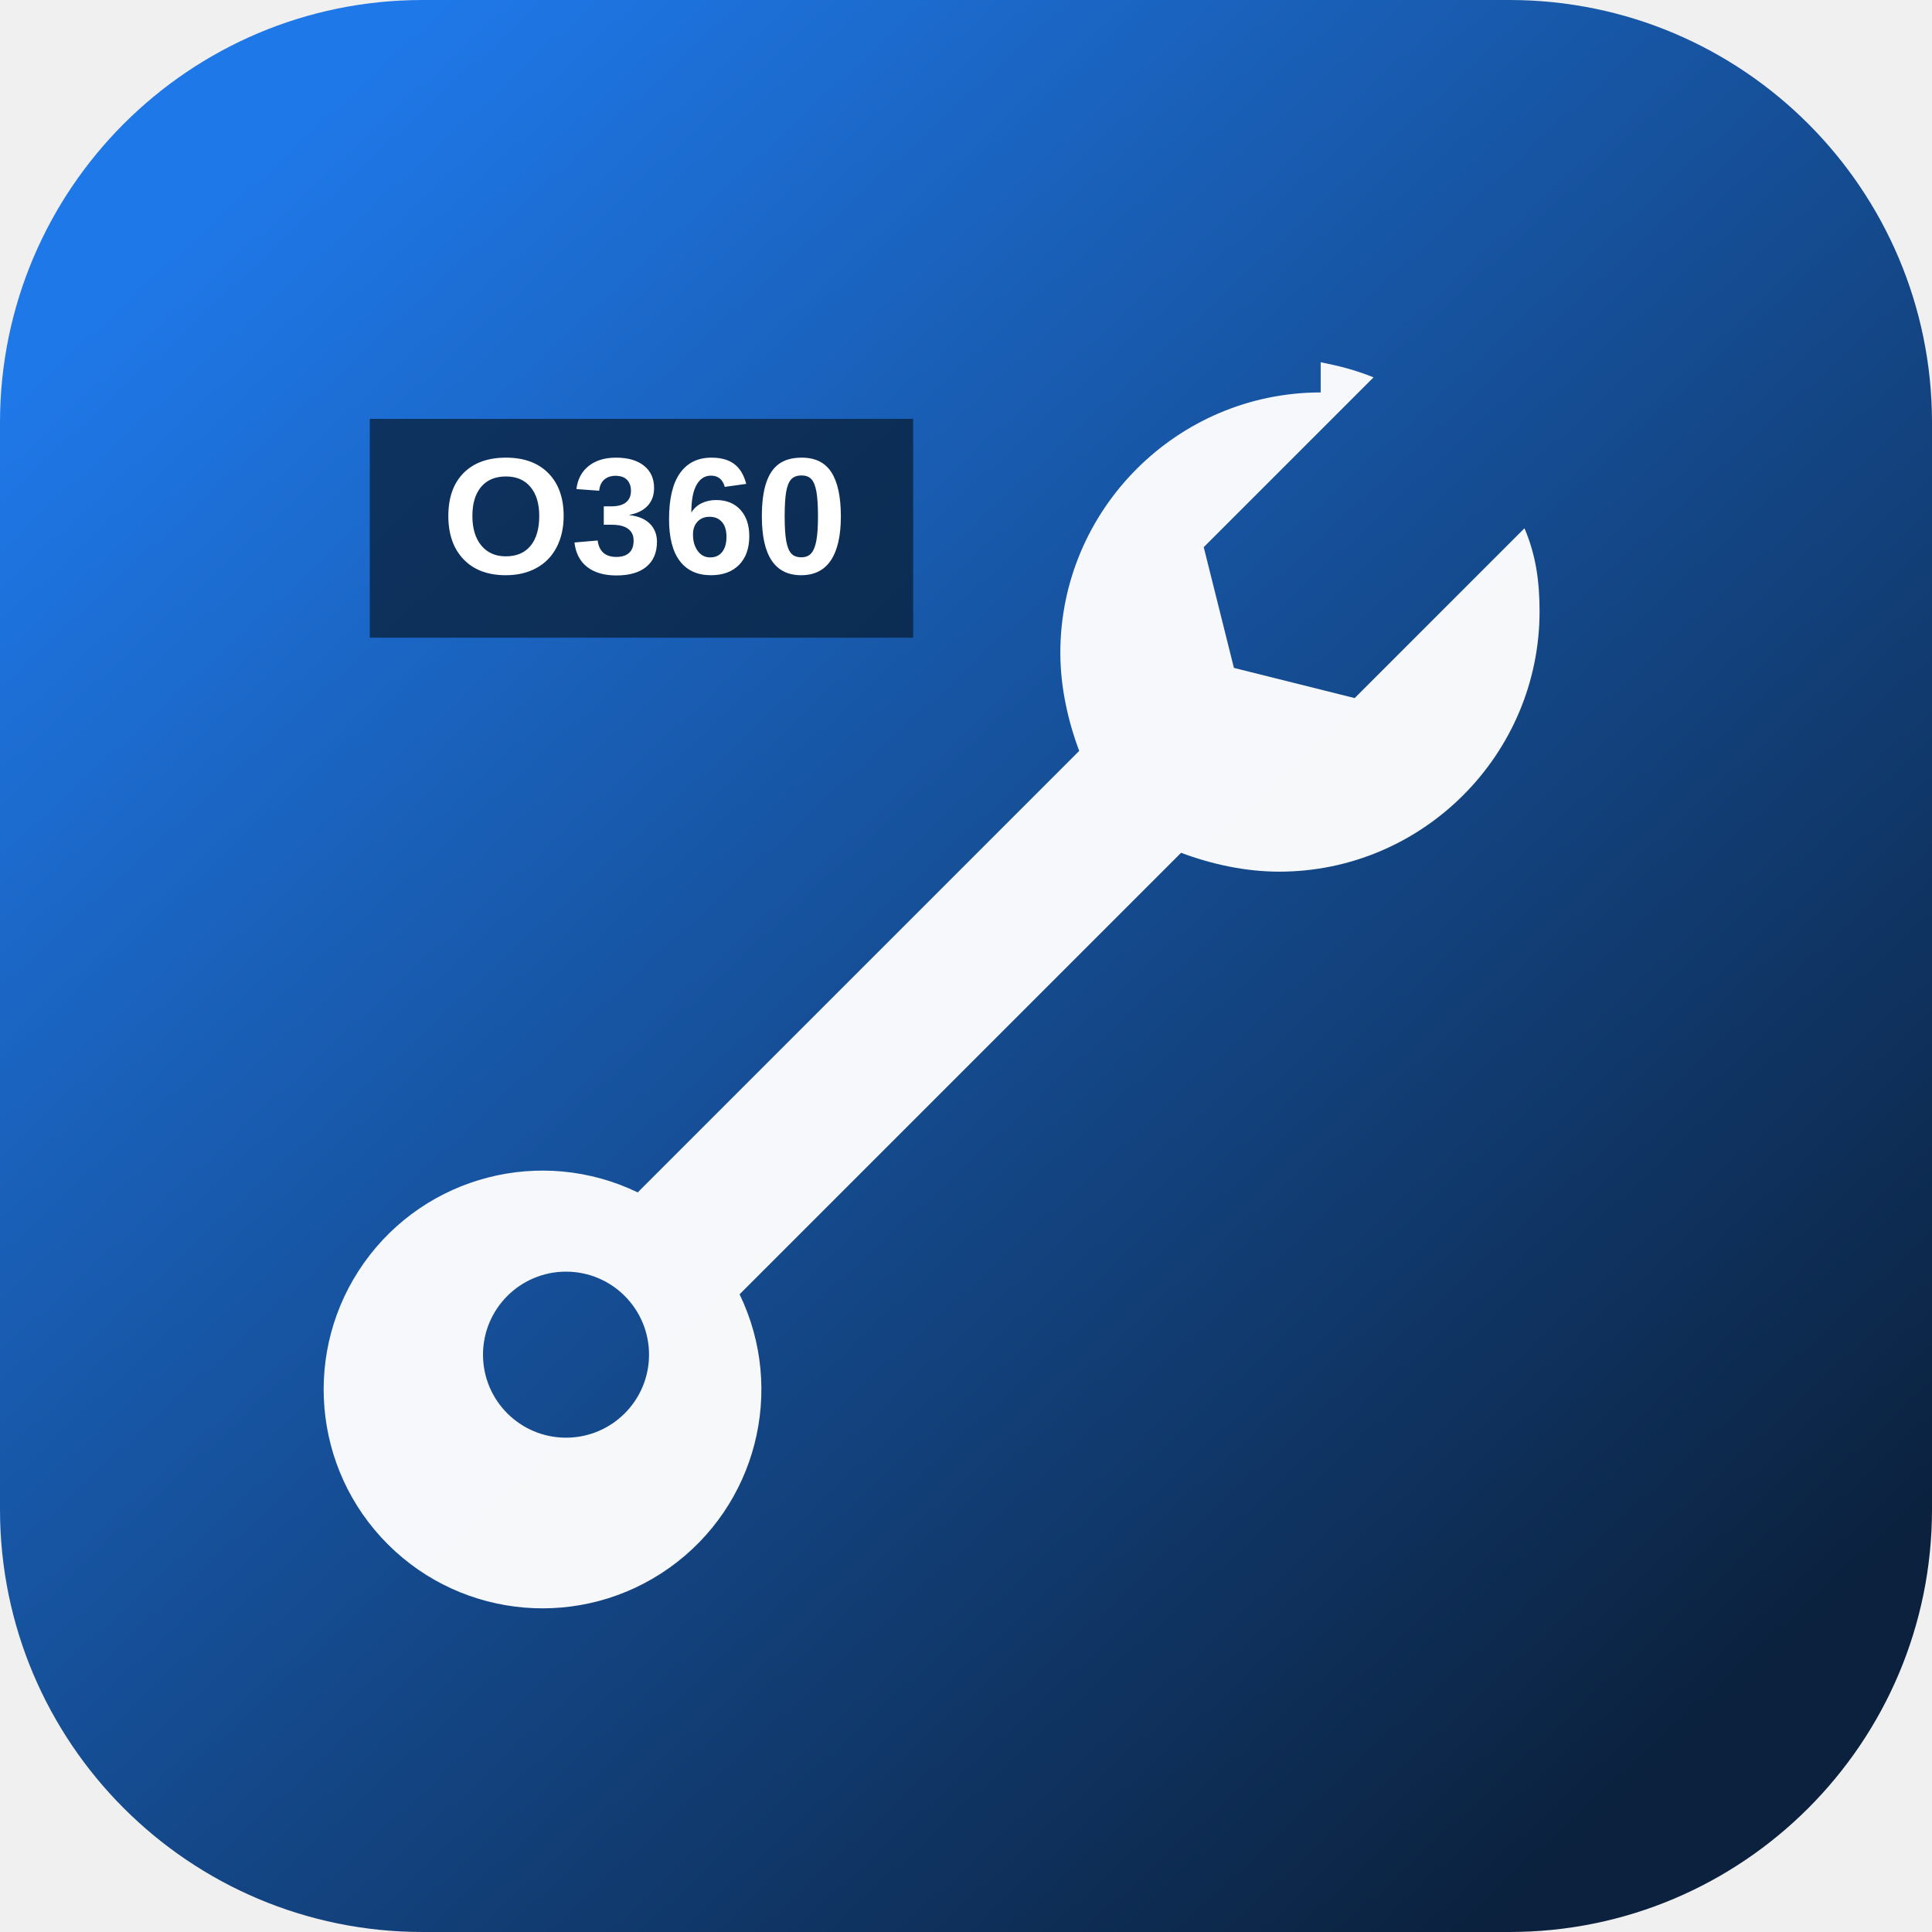
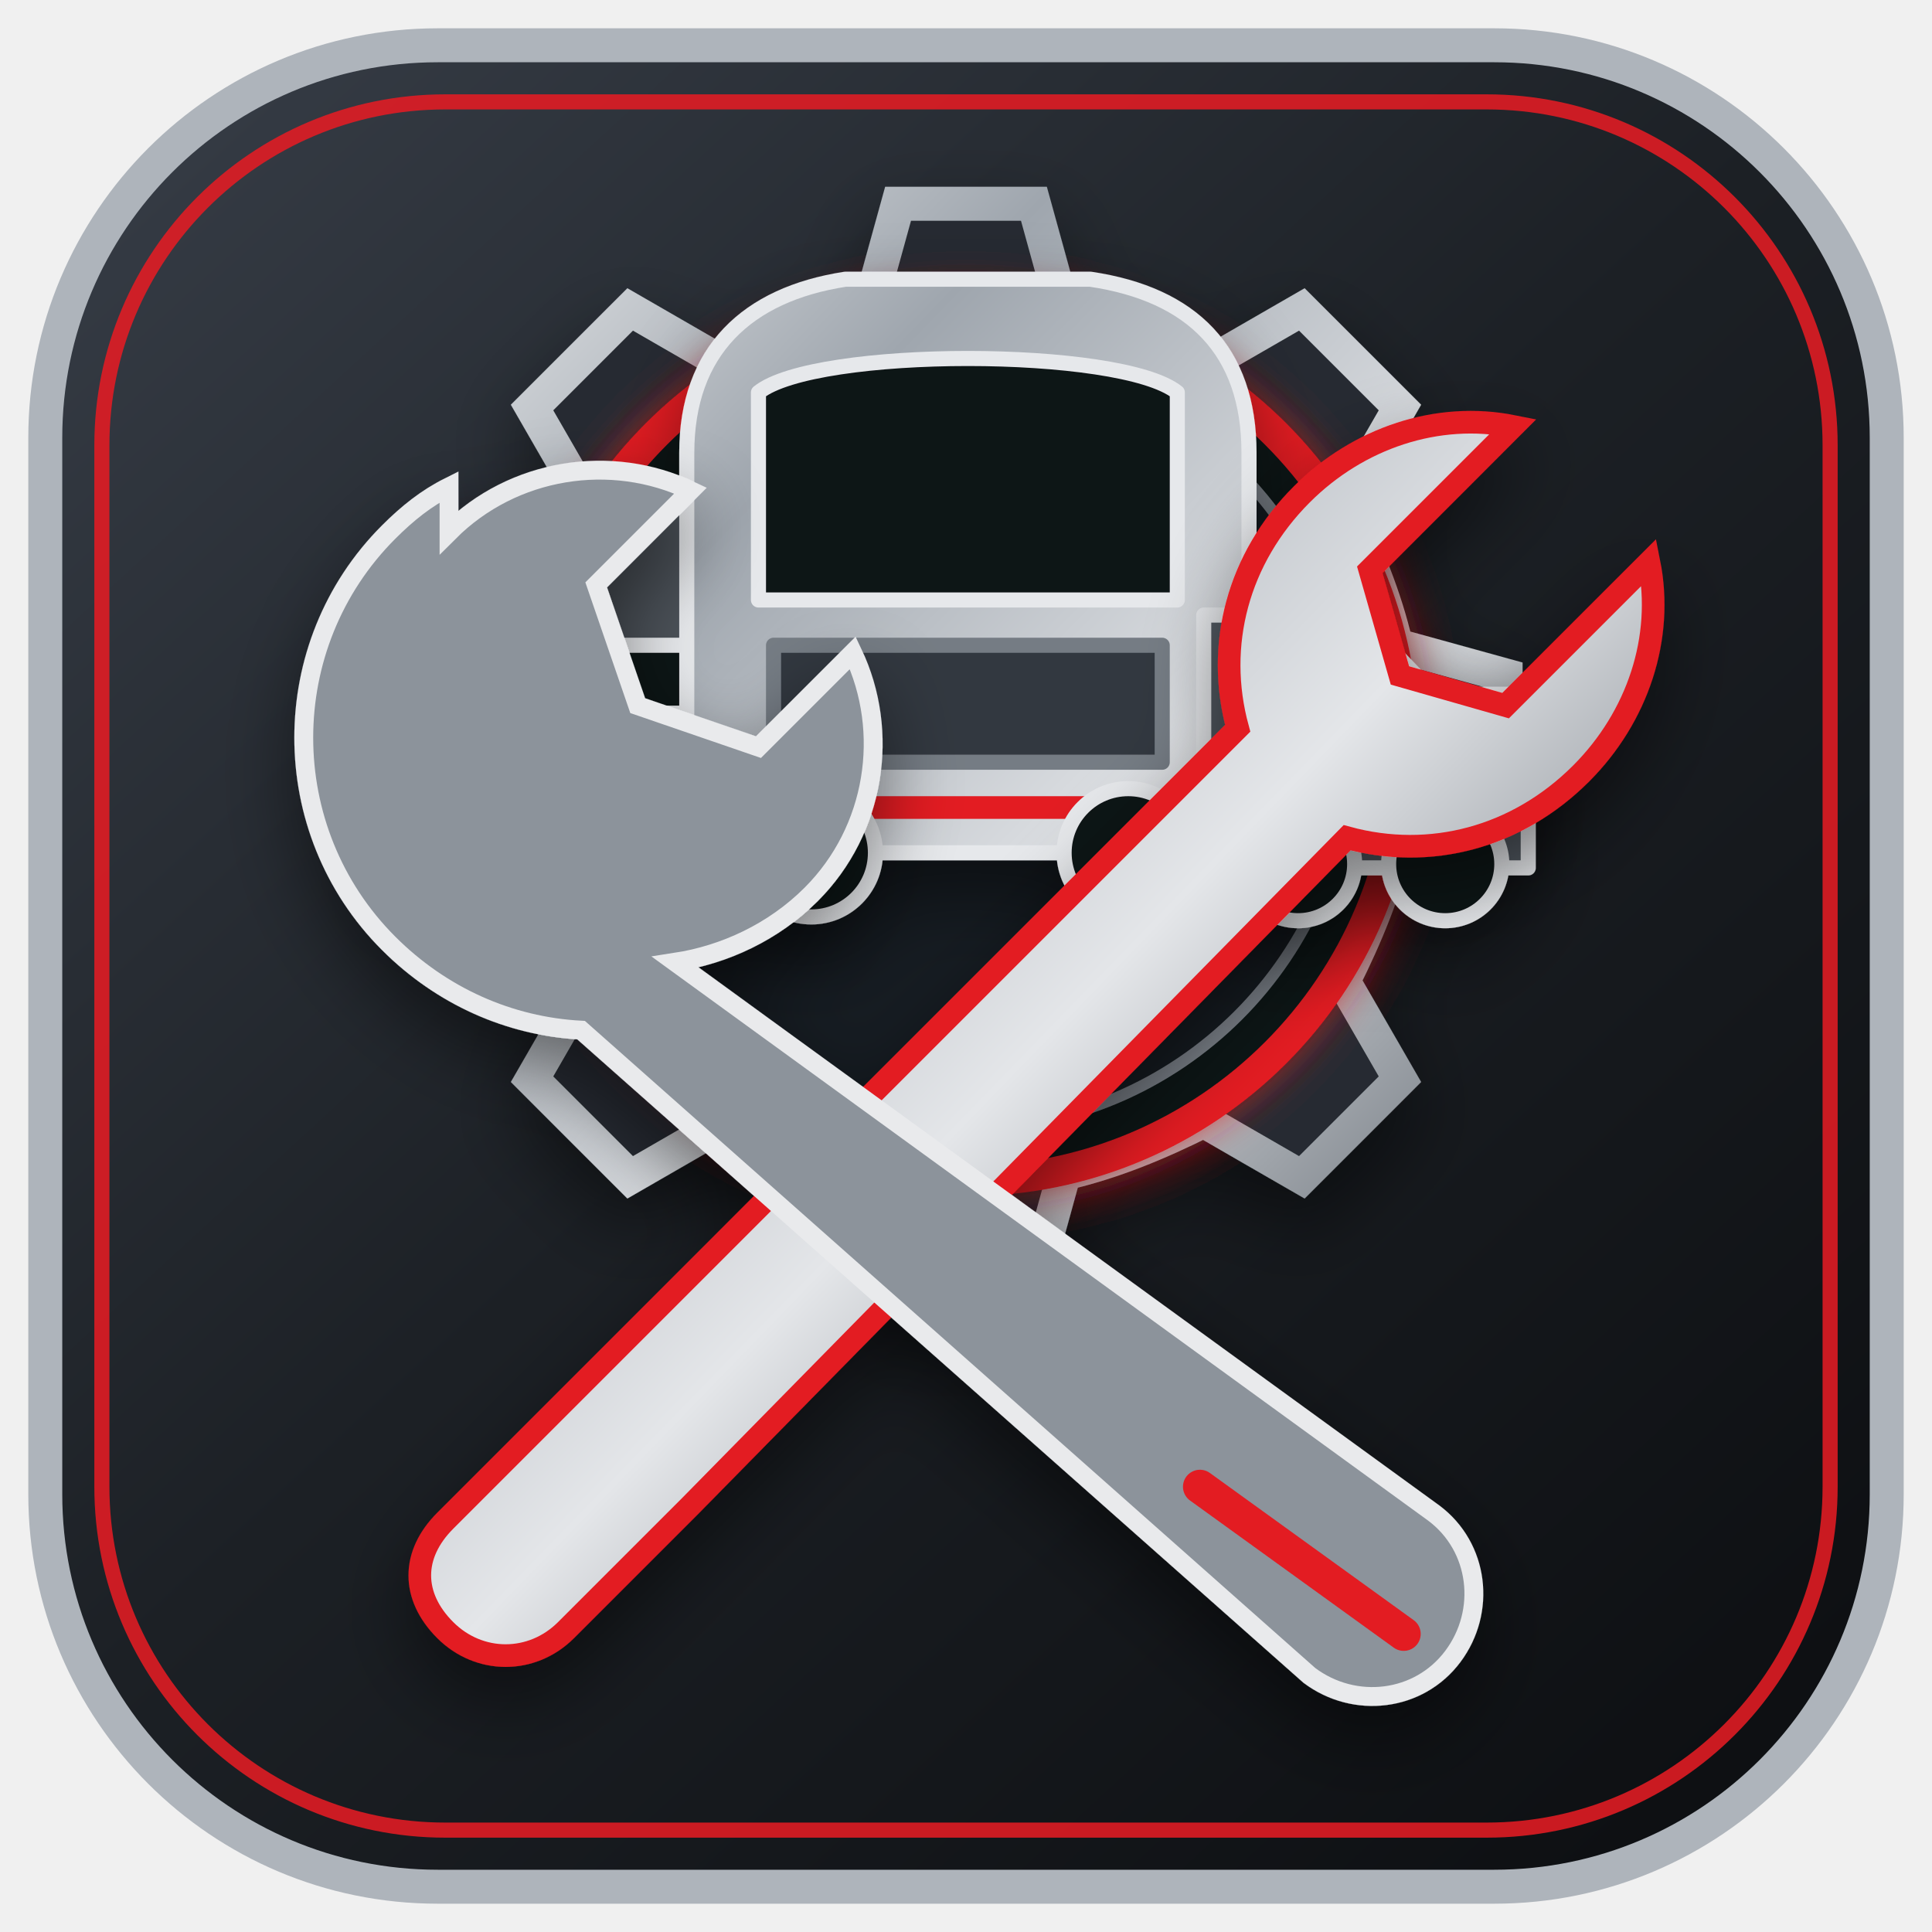
<svg xmlns="http://www.w3.org/2000/svg" viewBox="0 0 512 512" role="img" aria-label="Oficina 360">
  <defs>
-     <linearGradient id="bg" x1="64" y1="48" x2="448" y2="464" gradientUnits="userSpaceOnUse">
-       <stop stop-color="#1f78e8" />
-       <stop offset="1" stop-color="#0b213d" />
+     <linearGradient id="bg" x1="55" y1="36" x2="454" y2="470" gradientUnits="userSpaceOnUse">
+       <stop stop-color="#343a43" />
+       <stop offset=".48" stop-color="#1c2025" />
+       <stop offset="1" stop-color="#0e1013" />
    </linearGradient>
+     <linearGradient id="steel" x1="70" y1="80" x2="442" y2="440" gradientUnits="userSpaceOnUse">
+       <stop stop-color="#f2f3f4" />
+       <stop offset=".25" stop-color="#9fa6ae" />
+       <stop offset=".52" stop-color="#e4e6e9" />
+       <stop offset=".78" stop-color="#6f767e" />
+       <stop offset="1" stop-color="#d7dade" />
+     </linearGradient>
+     <linearGradient id="red" x1="82" y1="70" x2="430" y2="438" gradientUnits="userSpaceOnUse">
+       <stop stop-color="#ff3139" />
+       <stop offset=".52" stop-color="#df171f" />
+       <stop offset="1" stop-color="#8f0c12" />
+     </linearGradient>
+     <filter id="shadow" x="-30%" y="-30%" width="160%" height="160%">
+       <feDropShadow dx="0" dy="9" stdDeviation="10" flood-color="#000" flood-opacity=".48" />
+     </filter>
+     <filter id="redGlow" x="-40%" y="-40%" width="180%" height="180%">
+       <feDropShadow dx="0" dy="0" stdDeviation="5" flood-color="#e31b23" flood-opacity=".65" />
+     </filter>
  </defs>
-   <rect width="512" height="512" rx="112" fill="url(#bg)" />
-   <path d="M350 104c-38 0-69 31-69 69 0 9 2 18 5 26L169 316a58 58 0 1 0 27 27l117-117c8 3 17 5 26 5 38 0 69-31 69-69 0-8-1-15-4-22l-45 45-32-8-8-32 45-45c-5-2-9-3-14-4zM150 381a22 22 0 1 1 0-44 22 22 0 0 1 0 44z" fill="#fff" opacity=".96" />
-   <path d="M98 111h144v58H98z" fill="#07192d" opacity=".7" rx="18" />
-   <text x="117" y="152" fill="#fff" font-family="Arial,Helvetica,sans-serif" font-size="44" font-weight="800">O360</text>
+   <rect x="12" y="12" width="488" height="488" rx="104" fill="url(#bg)" stroke="#aeb4bb" stroke-width="9" />
+   <rect x="27" y="27" width="458" height="458" rx="91" fill="none" stroke="#e31b23" stroke-width="4" opacity=".88" />
+   <g filter="url(#shadow)">
+     <path d="M238 54h36l8 29c13 3 25 8 37 14l26-15 26 26-15 26c6 12 11 24 14 37l29 8v36l-29 8c-3 13-8 25-14 37l15 26-26 26-26-15c-12 6-24 11-37 14l-8 29h-36l-8-29c-13-3-25-8-37-14l-26 15-26-26 15-26c-6-12-11-24-14-37l-29-8v-36l29-8c3-13 8-25 14-37l-15-26 26-26 26 15c12-6 24-11 37-14z" fill="#272c32" stroke="url(#steel)" stroke-width="9" />
+     <circle cx="256" cy="197" r="116" fill="#111418" stroke="#e31b23" stroke-width="8" filter="url(#redGlow)" />
+     <circle cx="256" cy="197" r="102" fill="#171b20" stroke="#7b828a" stroke-width="3" />
+   </g>
+   <g filter="url(#shadow)" stroke="#e6e8eb" stroke-width="4" stroke-linejoin="round">
+     <path d="M105 230v-54c0-18 10-31 27-35l51-7 23 26v70z" fill="#4b5159" />
+     <path d="M119 171h62l16 18h-78z" fill="#111418" />
+     <path d="M114 215h88" stroke="#e31b23" stroke-width="5" />
+     <circle cx="137" cy="229" r="15" fill="#111418" />
+     <circle cx="181" cy="229" r="15" fill="#111418" />
+     <path d="M182 226V120c0-27 16-42 42-46h65c27 4 42 19 42 46v106z" fill="url(#steel)" />
+     <path d="M201 104c15-12 96-12 111 0v55H201z" fill="#111418" />
+     <path d="M205 171h103v31H205z" fill="#333941" stroke="#757c84" />
+     <path d="M203 214h107" stroke="#e31b23" stroke-width="6" />
+     <circle cx="215" cy="226" r="17" fill="#111418" />
+     <circle cx="299" cy="226" r="17" fill="#111418" />
+     <path d="M319 230v-67h41l20 21h25v46z" fill="#515860" />
+     <path d="M330 174h28l14 15h-42z" fill="#111418" />
+     <path d="M322 214h79" stroke="#e31b23" stroke-width="5" />
+     <circle cx="344" cy="229" r="15" fill="#111418" />
+     <circle cx="383" cy="229" r="15" fill="#111418" />
+   </g>
+   <g transform="translate(0 22)" filter="url(#shadow)">
+     <path d="M118 381l33-33 177-177c-6-22 0-45 17-62 15-15 36-22 56-18l-38 38 8 28 28 8 38-38c4 20-3 41-18 56-17 17-40 23-62 17L183 377l-33 33c-9 9-23 9-32 0s-9-20 0-29z" fill="url(#steel)" stroke="#e31b23" stroke-width="6" />
+     <path d="M119 119c17-17 43-21 64-11l-25 25 11 32 32 11 25-25c10 21 6 47-11 64-10 10-23 16-36 18l201 146c12 9 14 26 5 38-9 12-26 14-38 5L154 251c-19-1-37-9-51-23-30-30-30-79 0-109 5-5 10-9 16-12z" fill="#8c939b" stroke="#e9eaec" stroke-width="5" />
+     <path d="M318 372l54 39" stroke="#e31b23" stroke-width="9" stroke-linecap="round" />
+   </g>
+   <path d="M112 454h288" stroke="#e31b23" stroke-width="8" stroke-linecap="round" opacity=".9" filter="url(#redGlow)" />
</svg>
